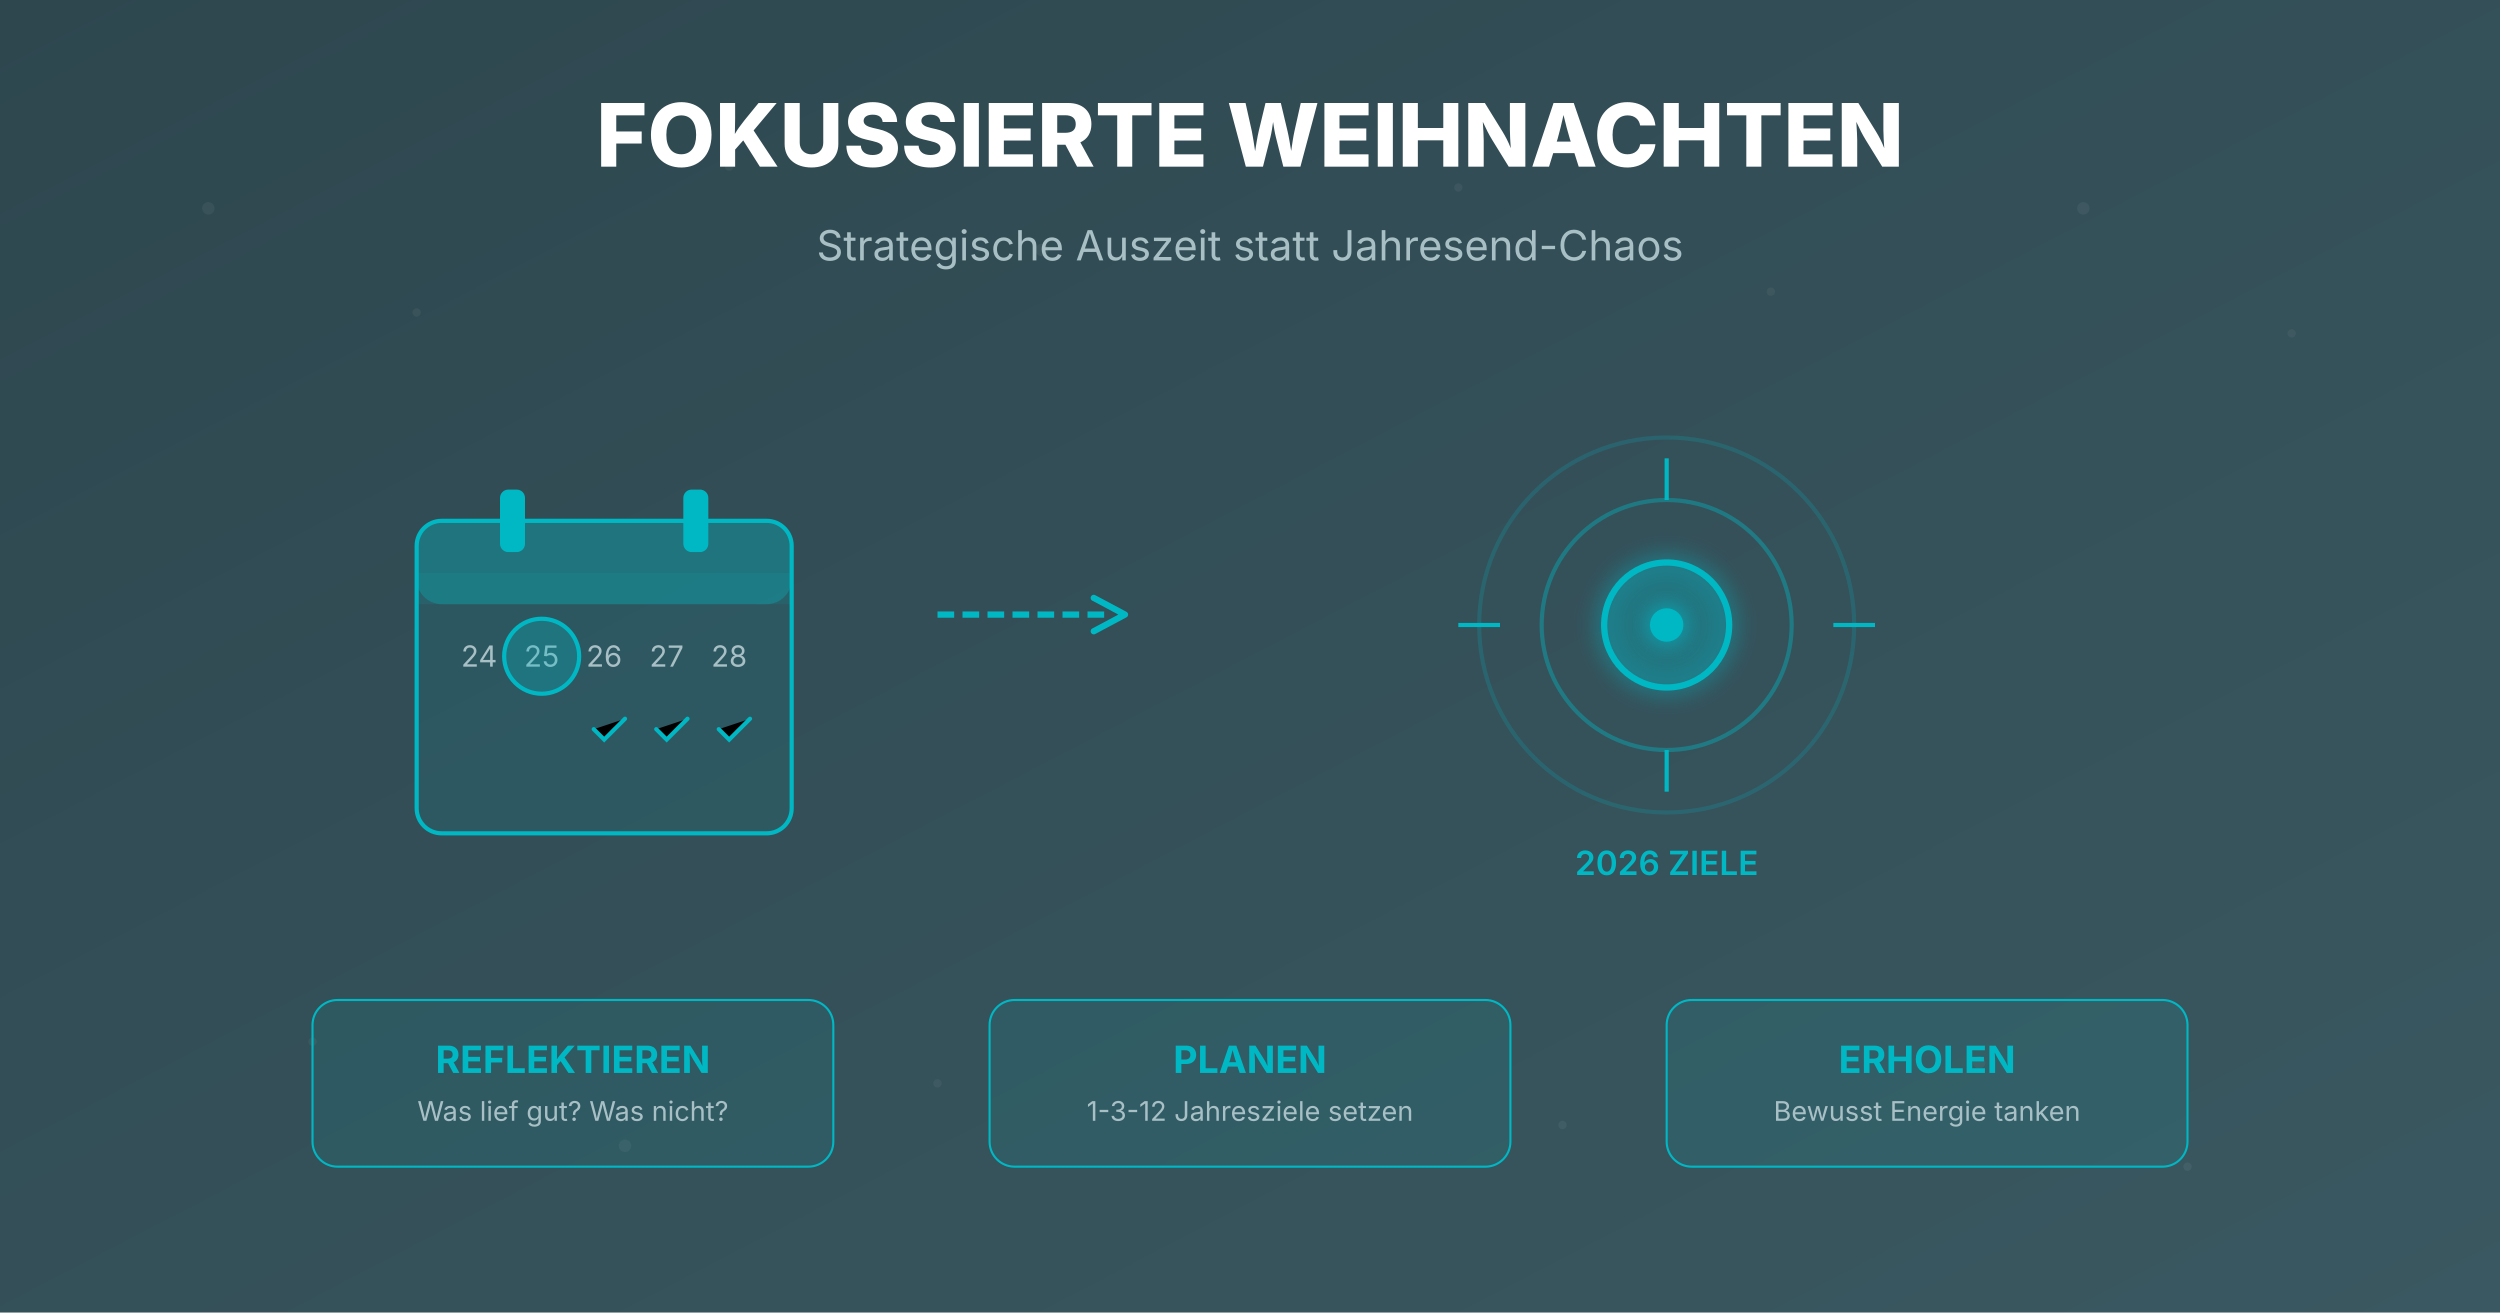
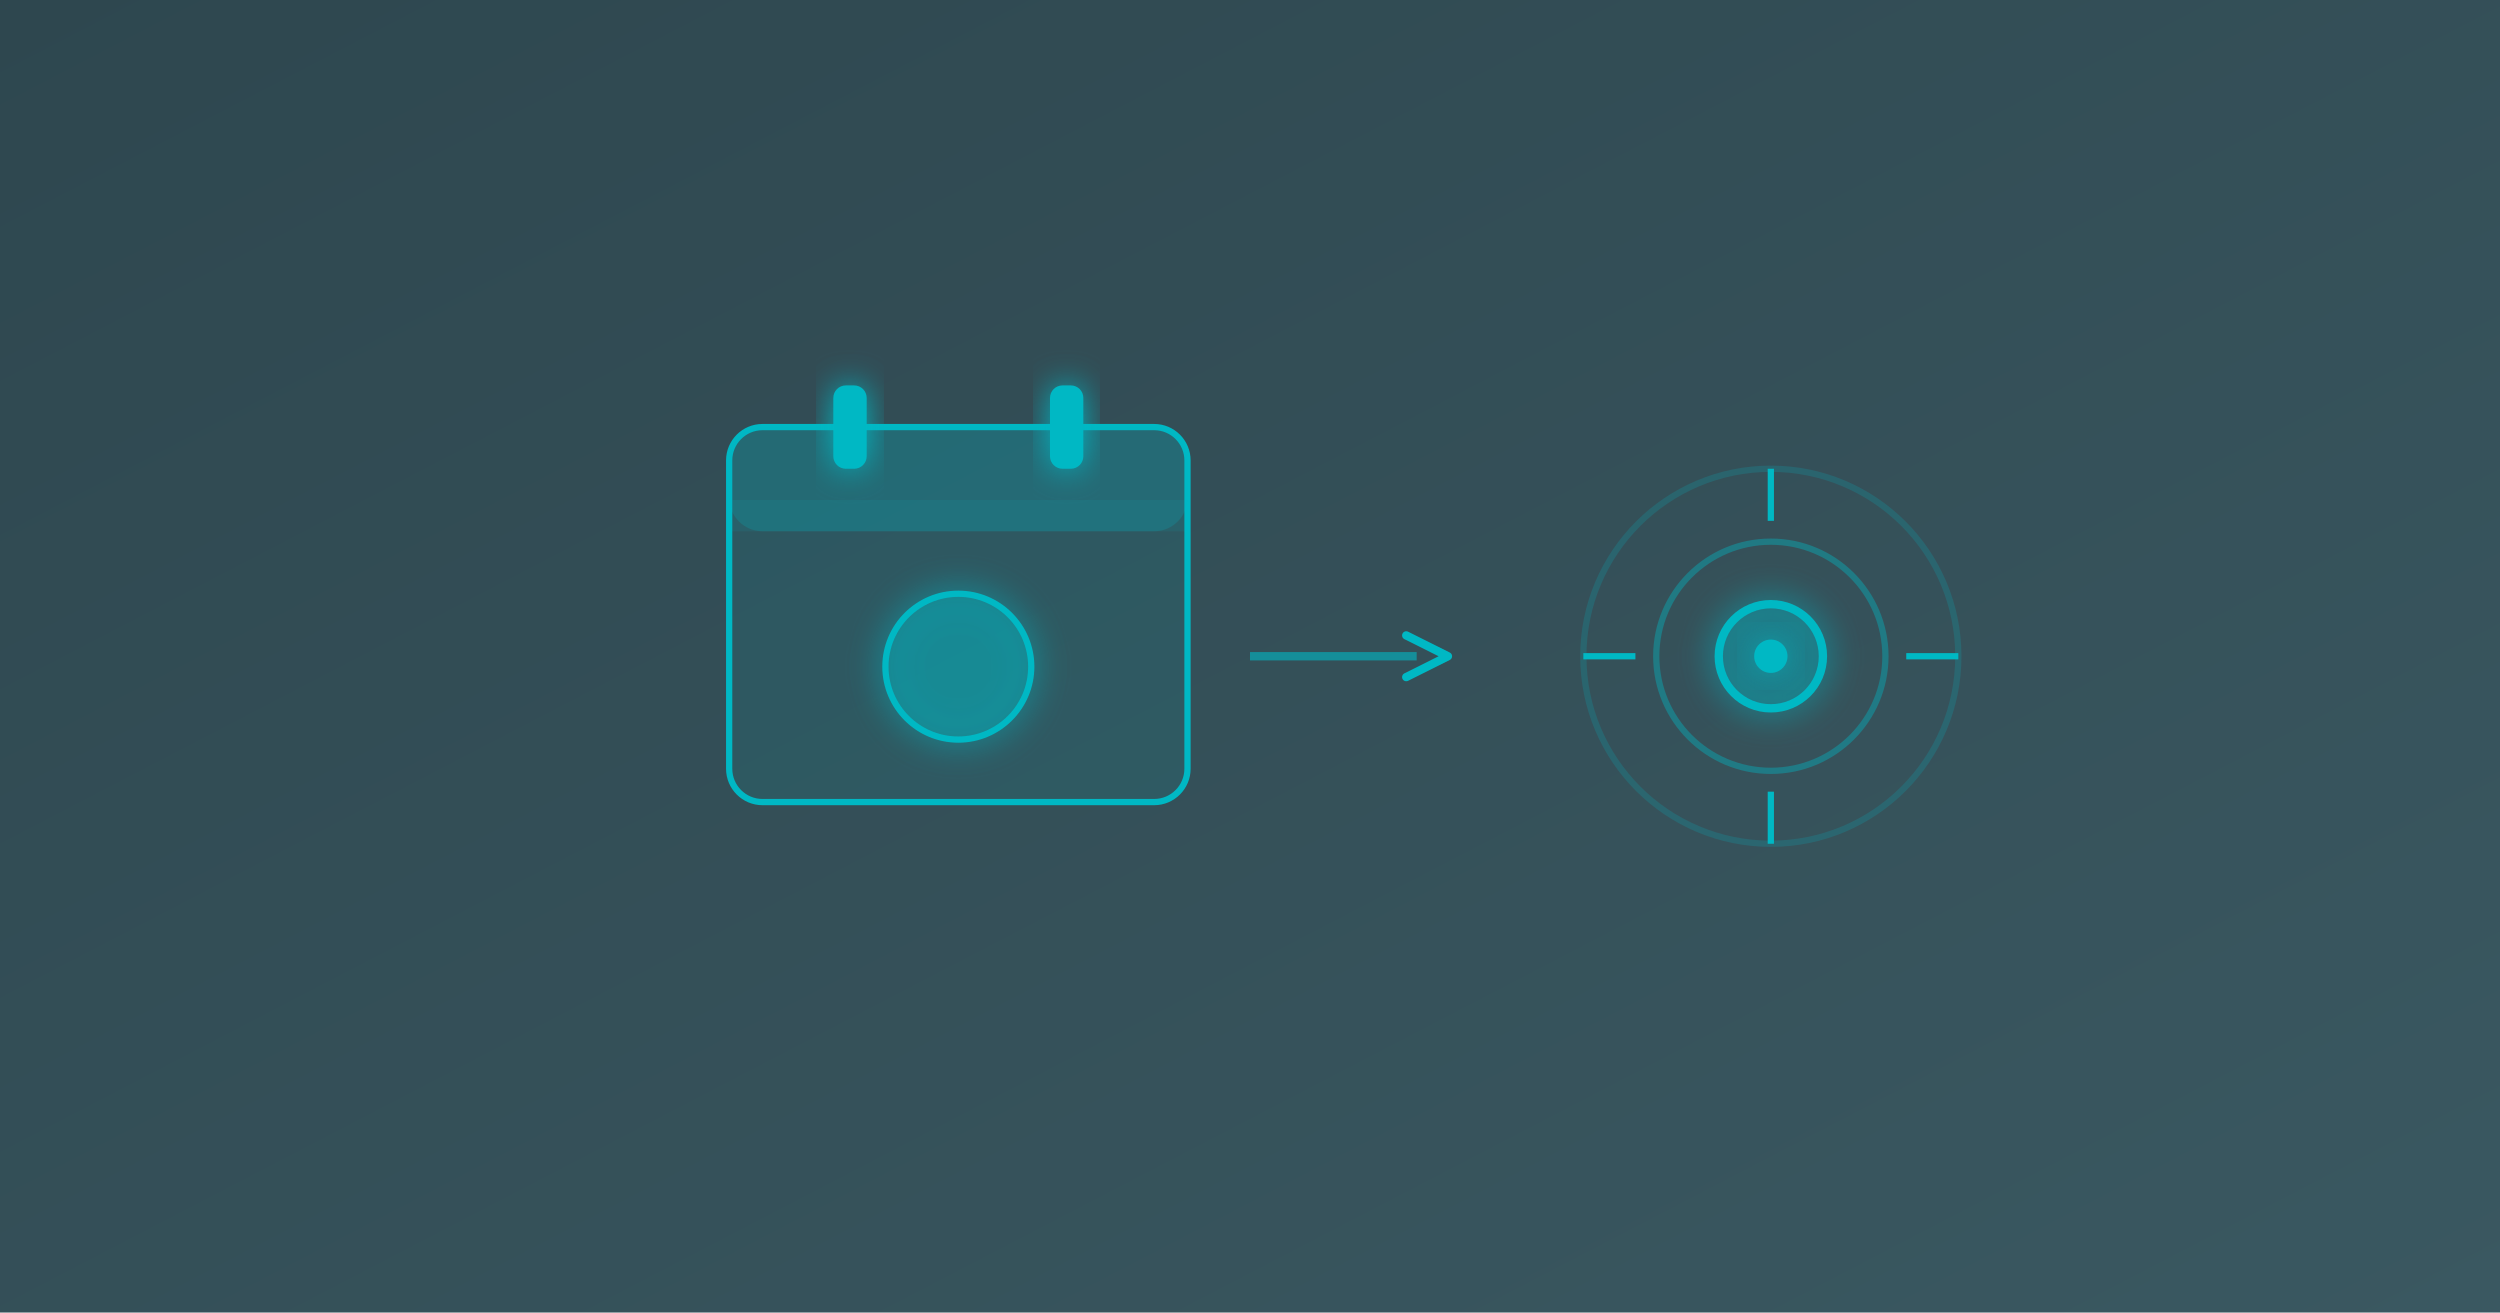
<svg xmlns="http://www.w3.org/2000/svg" width="1200" height="630" viewBox="0 0 1200 630">
  <defs>
    <filter id="glow" x="-50%" y="-50%" width="200%" height="200%">
-       <feGaussianBlur stdDeviation="6" result="coloredBlur" />
+       <feGaussianBlur stdDeviation="8" result="coloredBlur" />
      <feMerge>
        <feMergeNode in="coloredBlur" />
        <feMergeNode in="SourceGraphic" />
      </feMerge>
    </filter>
    <linearGradient id="bgGradient" x1="0%" y1="0%" x2="100%" y2="100%">
      <stop offset="0%" style="stop-color:#2e474f" />
      <stop offset="100%" style="stop-color:#3a5861" />
    </linearGradient>
  </defs>
  <rect width="1200" height="630" fill="url(#bgGradient)" />
-   <g opacity="0.05">
-     <circle cx="100" cy="100" r="3" fill="#ffffff" />
-     <circle cx="200" cy="150" r="2" fill="#ffffff" />
-     <circle cx="350" cy="80" r="2" fill="#ffffff" />
-     <circle cx="500" cy="120" r="3" fill="#ffffff" />
-     <circle cx="700" cy="90" r="2" fill="#ffffff" />
-     <circle cx="850" cy="140" r="2" fill="#ffffff" />
-     <circle cx="1000" cy="100" r="3" fill="#ffffff" />
-     <circle cx="1100" cy="160" r="2" fill="#ffffff" />
-     <circle cx="150" cy="500" r="2" fill="#ffffff" />
-     <circle cx="300" cy="550" r="3" fill="#ffffff" />
-     <circle cx="450" cy="520" r="2" fill="#ffffff" />
-     <circle cx="750" cy="540" r="2" fill="#ffffff" />
-     <circle cx="950" cy="510" r="3" fill="#ffffff" />
-     <circle cx="1050" cy="560" r="2" fill="#ffffff" />
+   <g transform="translate(350, 165)">
+     <rect x="0" y="40" width="220" height="180" rx="16" fill="rgba(0,184,196,0.1)" stroke="#00b8c4" stroke-width="3" />
+     <rect x="0" y="40" width="220" height="50" rx="16" fill="rgba(0,184,196,0.2)" />
+     <rect x="0" y="75" width="220" height="15" fill="rgba(0,184,196,0.1)" />
+     <rect x="50" y="20" width="16" height="40" rx="6" fill="#00b8c4" filter="url(#glow)" />
+     <rect x="154" y="20" width="16" height="40" rx="6" fill="#00b8c4" filter="url(#glow)" />
+     <circle cx="110" cy="155" r="35" fill="rgba(0,184,196,0.3)" stroke="#00b8c4" stroke-width="3" filter="url(#glow)" />
  </g>
-   <g transform="translate(200, 220)">
-     <rect x="0" y="30" width="180" height="150" rx="12" fill="rgba(0,184,196,0.1)" stroke="#00b8c4" stroke-width="2" />
-     <rect x="0" y="30" width="180" height="40" rx="12" fill="#00b8c4" opacity="0.3" />
-     <rect x="0" y="55" width="180" height="15" fill="rgba(0,184,196,0.1)" />
-     <rect x="40" y="15" width="12" height="30" rx="4" fill="#00b8c4" />
-     <rect x="128" y="15" width="12" height="30" rx="4" fill="#00b8c4" />
-     <g fill="#a8c0c5" font-size="14" font-family="Inter, sans-serif" text-anchor="middle">
-       <text x="30" y="100">24</text>
-       <text x="60" y="100">25</text>
-       <text x="90" y="100">26</text>
-       <text x="120" y="100">27</text>
-       <text x="150" y="100">28</text>
-     </g>
-     <circle cx="60" cy="95" r="18" fill="rgba(0,184,196,0.3)" stroke="#00b8c4" stroke-width="2" />
-     <g stroke="#00b8c4" stroke-width="2" stroke-linecap="round">
-       <path d="M 85 130 L 90 135 L 100 125" />
-       <path d="M 115 130 L 120 135 L 130 125" />
-       <path d="M 145 130 L 150 135 L 160 125" />
-     </g>
+   <g transform="translate(600, 315)">
+     <line x1="0" y1="0" x2="80" y2="0" stroke="#00b8c4" stroke-width="4" opacity="0.6" />
+     <path d="M 75 -10 L 95 0 L 75 10" fill="none" stroke="#00b8c4" stroke-width="4" stroke-linecap="round" stroke-linejoin="round" />
  </g>
-   <g transform="translate(450, 295)">
-     <line x1="0" y1="0" x2="80" y2="0" stroke="#00b8c4" stroke-width="3" stroke-dasharray="8 4" />
-     <path d="M 75 -8 L 90 0 L 75 8" fill="none" stroke="#00b8c4" stroke-width="3" stroke-linecap="round" stroke-linejoin="round" />
-   </g>
-   <g transform="translate(600, 200)">
-     <circle cx="200" cy="100" r="90" fill="none" stroke="rgba(0,184,196,0.2)" stroke-width="2" />
-     <circle cx="200" cy="100" r="60" fill="none" stroke="rgba(0,184,196,0.4)" stroke-width="2" />
-     <circle cx="200" cy="100" r="30" fill="rgba(0,184,196,0.2)" stroke="#00b8c4" stroke-width="3" filter="url(#glow)" />
-     <line x1="200" y1="40" x2="200" y2="20" stroke="#00b8c4" stroke-width="2" />
-     <line x1="200" y1="160" x2="200" y2="180" stroke="#00b8c4" stroke-width="2" />
-     <line x1="120" y1="100" x2="100" y2="100" stroke="#00b8c4" stroke-width="2" />
-     <line x1="280" y1="100" x2="300" y2="100" stroke="#00b8c4" stroke-width="2" />
-     <circle cx="200" cy="100" r="8" fill="#00b8c4" filter="url(#glow)" />
-     <text x="200" y="220" text-anchor="middle" fill="#00b8c4" font-size="16" font-weight="600" font-family="Inter, sans-serif">2026 ZIELE</text>
-   </g>
-   <text x="600" y="80" text-anchor="middle" fill="#ffffff" font-size="42" font-weight="800" font-family="Inter, sans-serif">FOKUSSIERTE WEIHNACHTEN</text>
-   <text x="600" y="125" text-anchor="middle" fill="#a8c0c5" font-size="20" font-family="Inter, sans-serif">Strategische Auszeit statt Jahresend-Chaos</text>
-   <g transform="translate(150, 480)">
-     <rect x="0" y="0" width="250" height="80" rx="12" fill="rgba(0,184,196,0.1)" stroke="#00b8c4" stroke-width="1" />
-     <text x="125" y="35" text-anchor="middle" fill="#00b8c4" font-size="18" font-weight="700" font-family="Inter, sans-serif">REFLEKTIEREN</text>
-     <text x="125" y="58" text-anchor="middle" fill="#a8c0c5" font-size="13" font-family="Inter, sans-serif">Was lief gut? Was nicht?</text>
-   </g>
-   <g transform="translate(475, 480)">
-     <rect x="0" y="0" width="250" height="80" rx="12" fill="rgba(0,184,196,0.1)" stroke="#00b8c4" stroke-width="1" />
-     <text x="125" y="35" text-anchor="middle" fill="#00b8c4" font-size="18" font-weight="700" font-family="Inter, sans-serif">PLANEN</text>
-     <text x="125" y="58" text-anchor="middle" fill="#a8c0c5" font-size="13" font-family="Inter, sans-serif">1-3-12 Jahresziele setzen</text>
-   </g>
-   <g transform="translate(800, 480)">
-     <rect x="0" y="0" width="250" height="80" rx="12" fill="rgba(0,184,196,0.1)" stroke="#00b8c4" stroke-width="1" />
-     <text x="125" y="35" text-anchor="middle" fill="#00b8c4" font-size="18" font-weight="700" font-family="Inter, sans-serif">ERHOLEN</text>
-     <text x="125" y="58" text-anchor="middle" fill="#a8c0c5" font-size="13" font-family="Inter, sans-serif">Bewusst Energie tanken</text>
+   <g transform="translate(750, 200)">
+     <circle cx="100" cy="115" r="90" fill="none" stroke="rgba(0,184,196,0.2)" stroke-width="3" />
+     <circle cx="100" cy="115" r="55" fill="none" stroke="rgba(0,184,196,0.4)" stroke-width="3" />
+     <circle cx="100" cy="115" r="25" fill="rgba(0,184,196,0.2)" stroke="#00b8c4" stroke-width="4" filter="url(#glow)" />
+     <line x1="100" y1="50" x2="100" y2="25" stroke="#00b8c4" stroke-width="3" />
+     <line x1="100" y1="180" x2="100" y2="205" stroke="#00b8c4" stroke-width="3" />
+     <line x1="35" y1="115" x2="10" y2="115" stroke="#00b8c4" stroke-width="3" />
+     <line x1="165" y1="115" x2="190" y2="115" stroke="#00b8c4" stroke-width="3" />
+     <circle cx="100" cy="115" r="8" fill="#00b8c4" filter="url(#glow)" />
  </g>
</svg>
